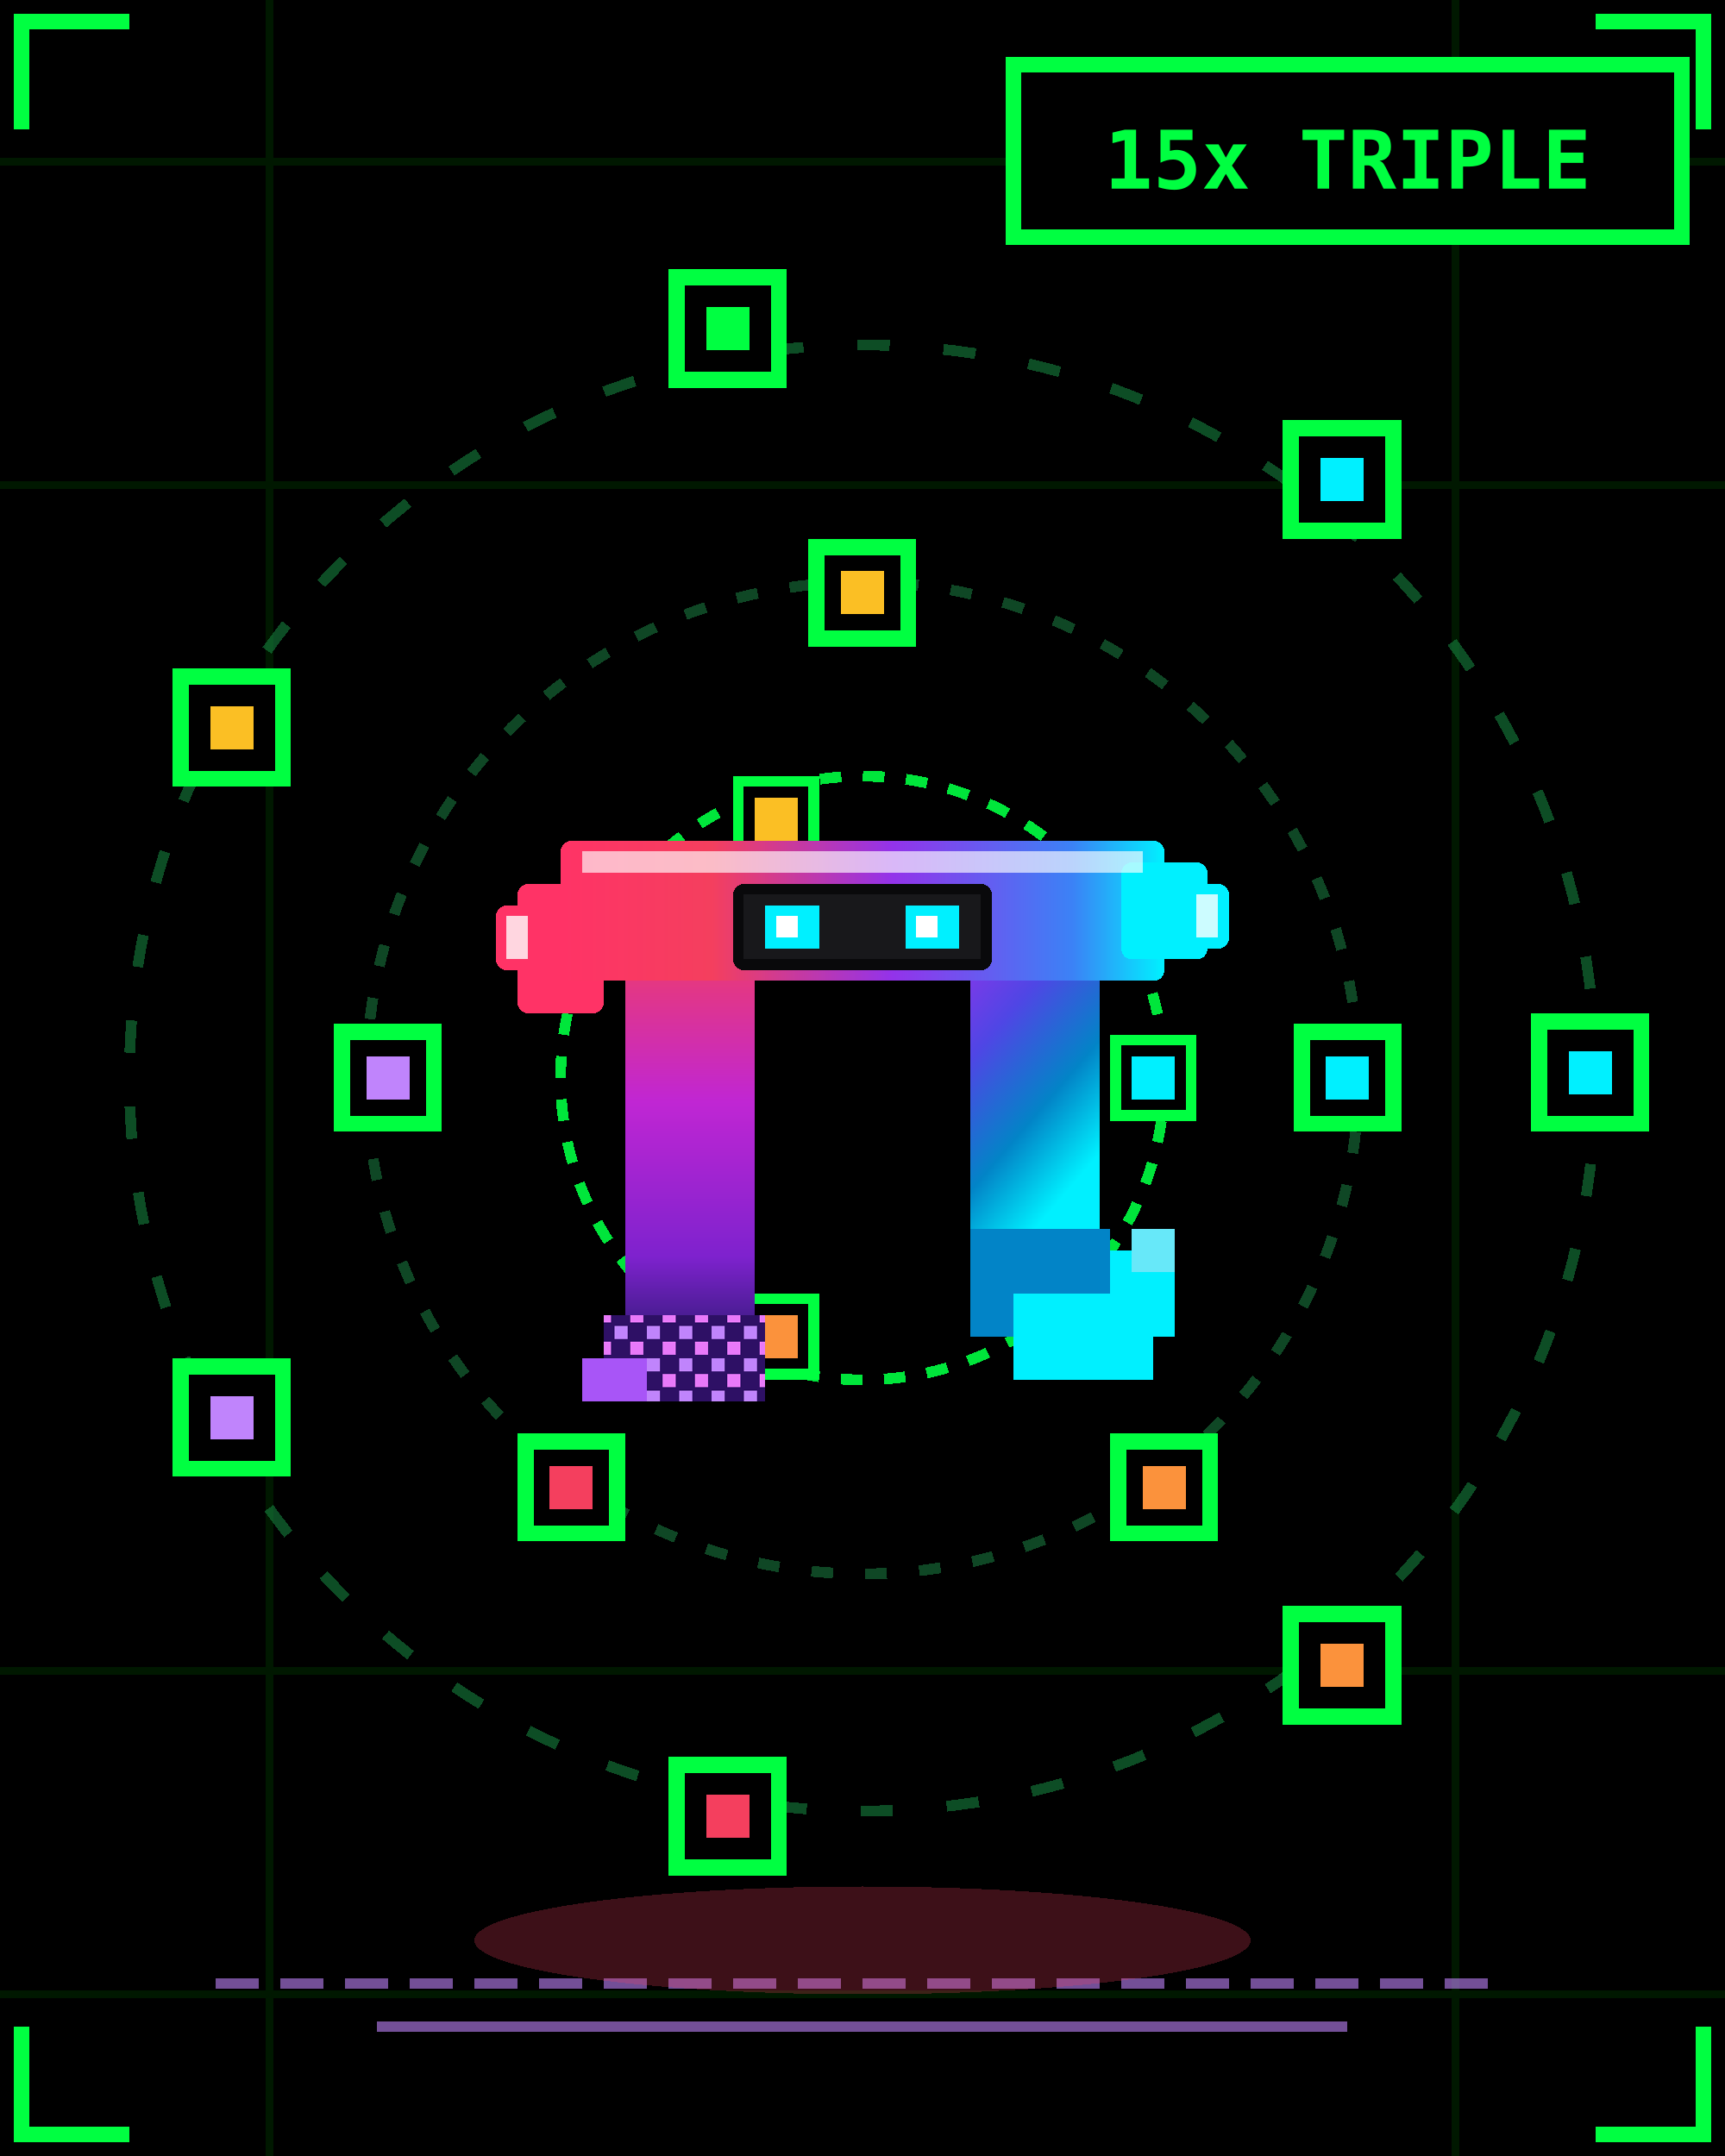
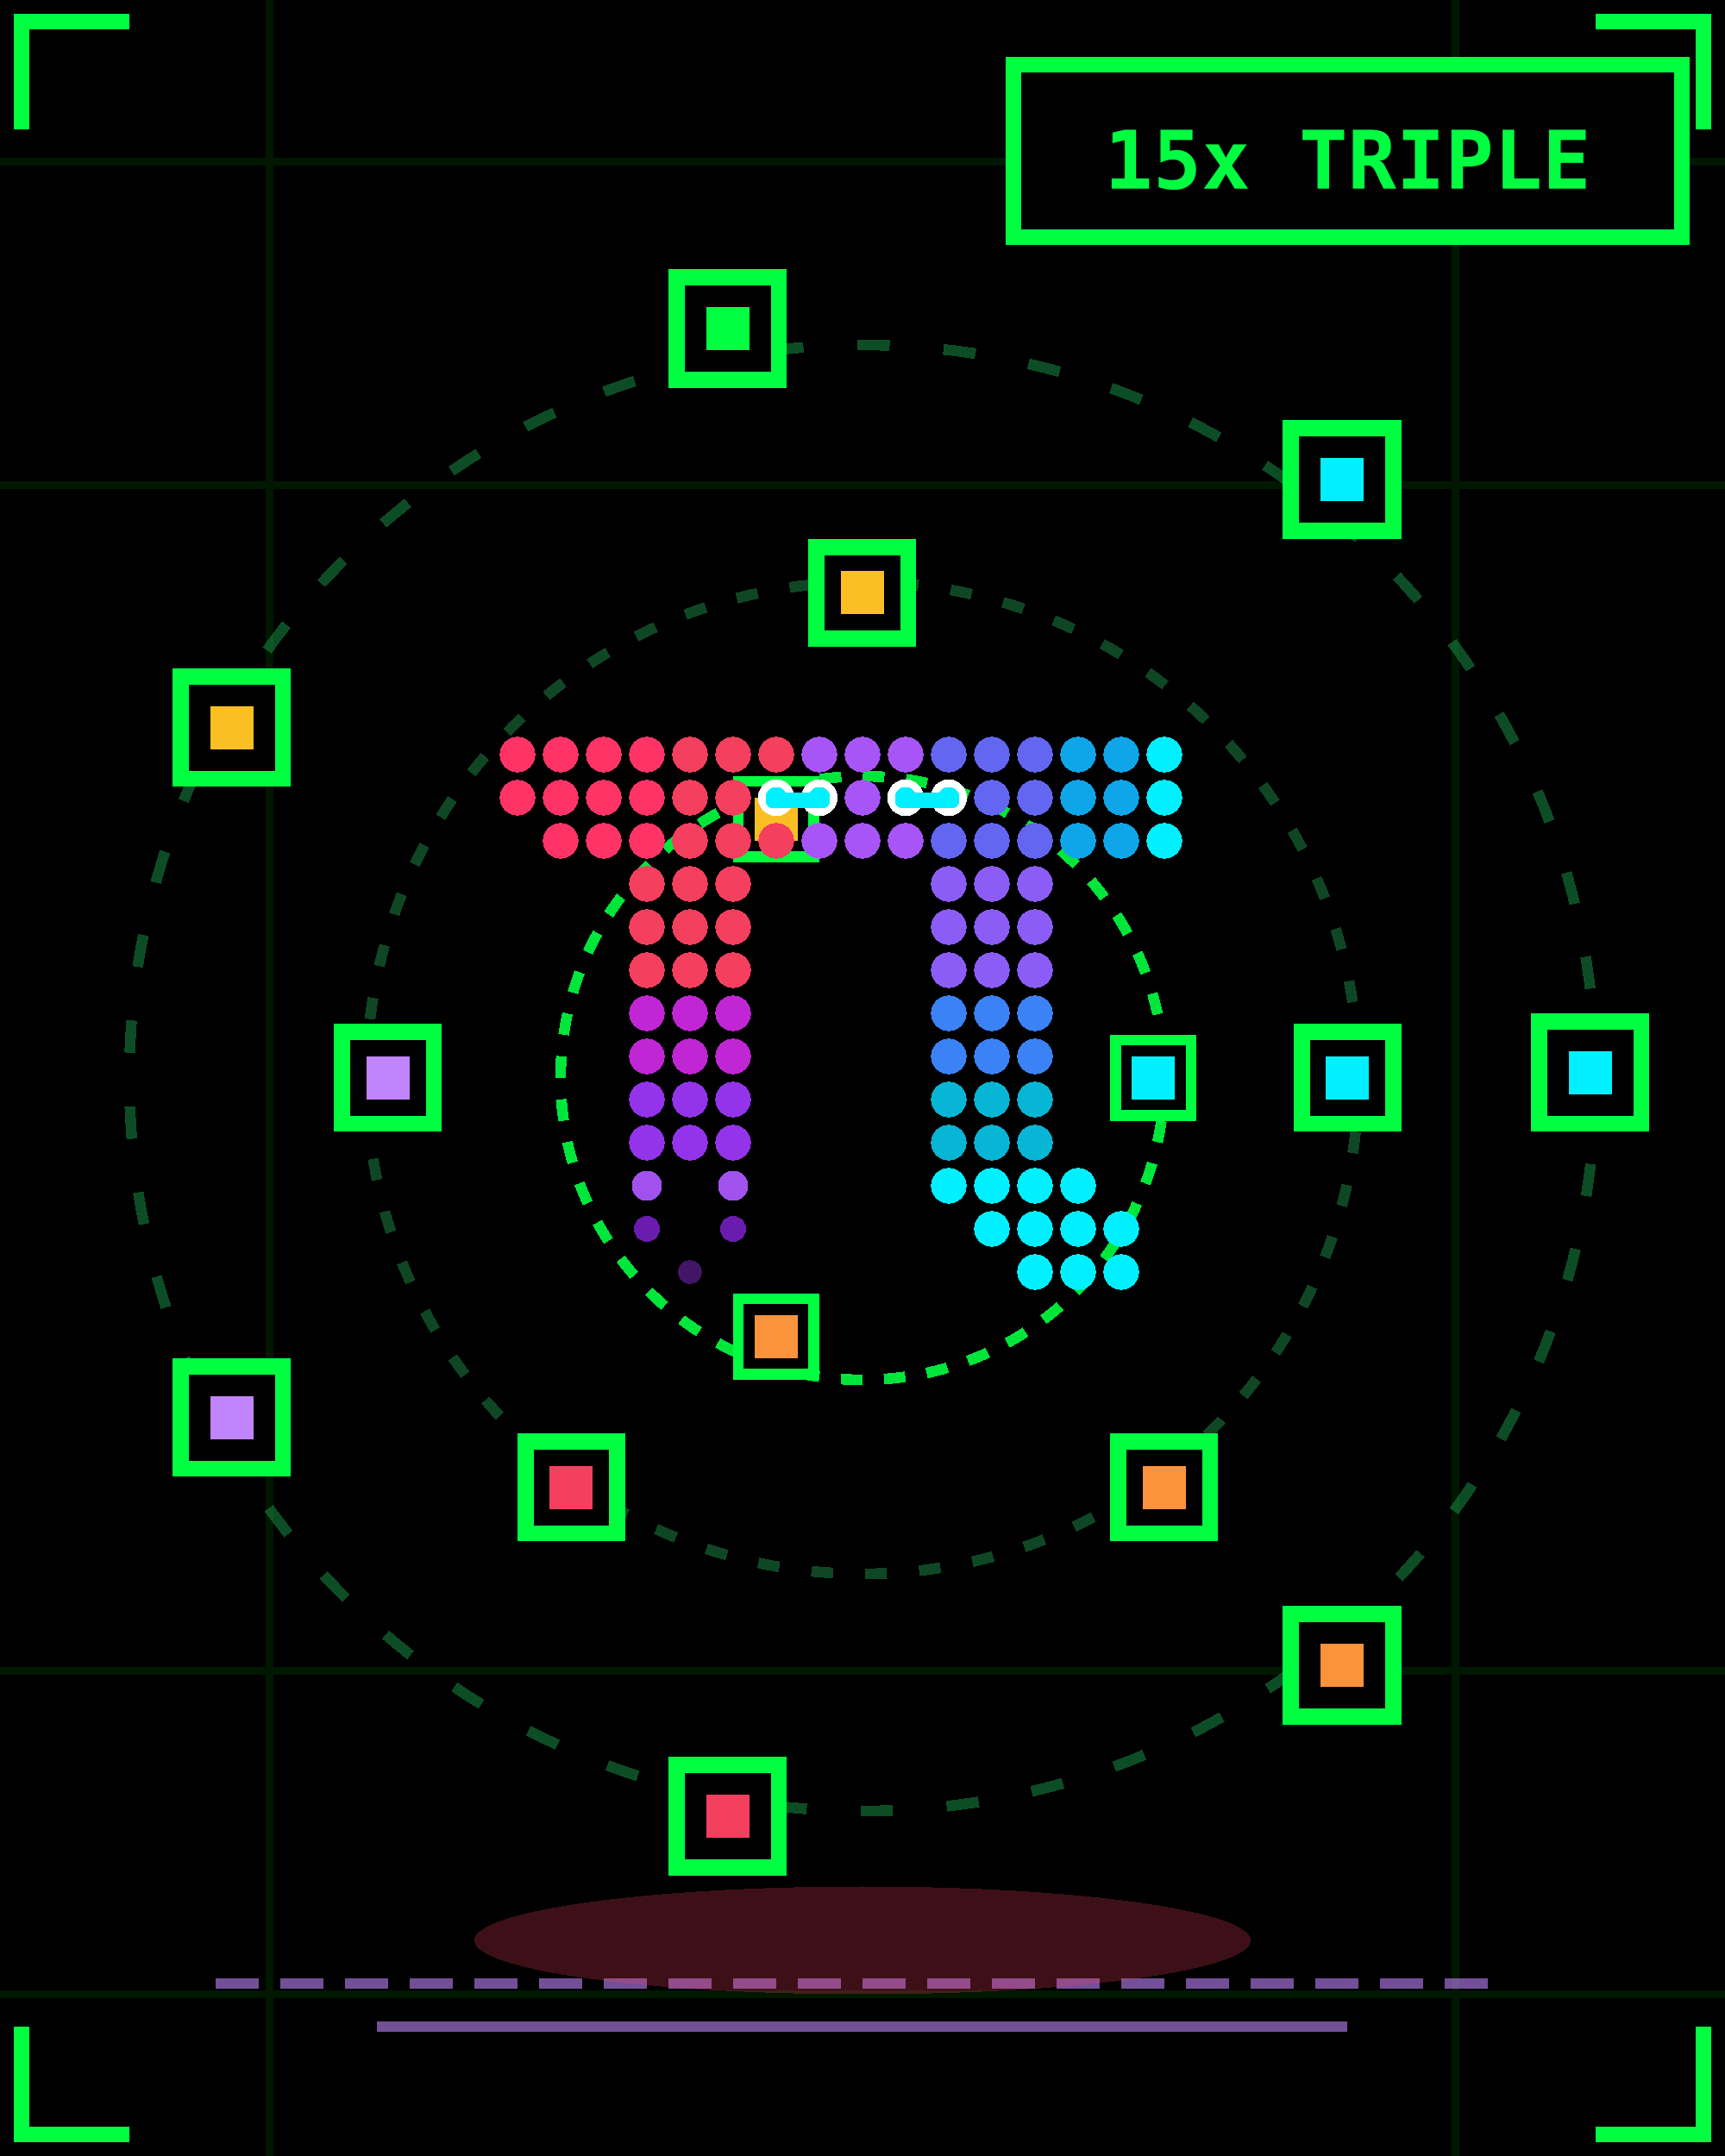
<svg xmlns="http://www.w3.org/2000/svg" viewBox="0 0 160 200" width="100%" height="100%" preserveAspectRatio="none" shape-rendering="crispEdges">
  <defs>
    <linearGradient id="piCrossbarGrad" x1="0%" y1="0%" x2="100%" y2="0%">
      <stop offset="0%" stop-color="#ff3366" />
      <stop offset="25%" stop-color="#f43f5e" />
      <stop offset="55%" stop-color="#9333ea" />
      <stop offset="85%" stop-color="#3b82f6" />
      <stop offset="100%" stop-color="#00f0ff" />
    </linearGradient>
    <linearGradient id="piLeftLegGrad" x1="0%" y1="0%" x2="0%" y2="100%">
      <stop offset="0%" stop-color="#f43f5e" />
      <stop offset="45%" stop-color="#c026d3" />
      <stop offset="85%" stop-color="#7e22ce" />
      <stop offset="100%" stop-color="#4c1d95" />
    </linearGradient>
    <linearGradient id="piRightLegGrad" x1="0%" y1="0%" x2="50%" y2="100%">
      <stop offset="0%" stop-color="#9333ea" />
      <stop offset="35%" stop-color="#4f46e5" />
      <stop offset="70%" stop-color="#0284c7" />
      <stop offset="100%" stop-color="#00f0ff" />
    </linearGradient>
    <pattern id="piHalftone" x="0" y="0" width="3" height="3" patternUnits="userSpaceOnUse">
      <rect width="3" height="3" fill="#2e1065" />
      <rect x="0" y="0" width="1.2" height="1.2" fill="#c084fc" />
      <rect x="1.5" y="1.5" width="1.2" height="1.2" fill="#e879f9" />
    </pattern>
  </defs>
  <style>
    @keyframes vortexRing1 { 0% { transform: rotate(0deg); } 100% { transform: rotate(360deg); } }
    @keyframes vortexRing2 { 0% { transform: rotate(360deg); } 100% { transform: rotate(0deg); } }
    @keyframes vortexRing3 { 0% { transform: rotate(0deg); } 100% { transform: rotate(360deg); } }
    @keyframes levitateCenter { 0%, 100% { transform: translateY(0px); } 50% { transform: translateY(-4px); } }
    .ring-1 { animation: vortexRing1 8s steps(8) infinite; transform-origin: 80px 100px; }
    .ring-2 { animation: vortexRing2 12s steps(10) infinite; transform-origin: 80px 100px; }
    .ring-3 { animation: vortexRing3 18s steps(12) infinite; transform-origin: 80px 100px; }
    .pip-commander { animation: levitateCenter 1.8s steps(2) infinite; transform-origin: 80px 100px; }
  </style>
  <rect width="160" height="200" fill="#000000" />
  <g stroke="#003b00" stroke-width="0.75" opacity="0.4">
    <line x1="0" y1="15" x2="160" y2="15" />
    <line x1="0" y1="45" x2="160" y2="45" />
    <line x1="0" y1="155" x2="160" y2="155" />
    <line x1="0" y1="185" x2="160" y2="185" />
    <line x1="25" y1="0" x2="25" y2="200" />
    <line x1="135" y1="0" x2="135" y2="200" />
  </g>
  <g stroke="#00ff41" stroke-width="1.5" fill="none">
    <path d="M2,12 L2,2 L12,2" />
    <path d="M158,12 L158,2 L148,2" />
    <path d="M2,188 L2,198 L12,198" />
    <path d="M158,188 L158,198 L148,198" />
  </g>
  <g transform="translate(94, 6)">
    <rect width="62" height="16" fill="#000000" stroke="#00ff41" stroke-width="1.5" />
    <text x="31" y="11.5" font-family="'Fira Code', monospace" font-size="7.5" font-weight="900" fill="#00ff41" text-anchor="middle">15x TRIPLE</text>
  </g>
  <g opacity="0.6" stroke="#c084fc" stroke-width="1">
    <line x1="20" y1="184" x2="140" y2="184" stroke-dasharray="4,2" />
    <line x1="35" y1="188" x2="125" y2="188" />
  </g>
  <ellipse cx="80" cy="180" rx="36" ry="5" fill="#f43f5e" opacity="0.25" />
  <g class="ring-3">
    <circle cx="80" cy="100" r="68" fill="none" stroke="#15803d" stroke-width="1" stroke-dasharray="3,5" opacity="0.6" />
    <g transform="translate(142, 94)">
      <rect width="11" height="11" fill="#00ff41" />
      <rect x="1.5" y="1.5" width="8" height="8" fill="#000" />
      <rect x="3.5" y="3.5" width="4" height="4" fill="#00f0ff" />
    </g>
    <g transform="translate(119, 149)">
      <rect width="11" height="11" fill="#00ff41" />
      <rect x="1.5" y="1.5" width="8" height="8" fill="#000" />
      <rect x="3.5" y="3.5" width="4" height="4" fill="#fb923c" />
    </g>
    <g transform="translate(62, 163)">
      <rect width="11" height="11" fill="#00ff41" />
      <rect x="1.5" y="1.5" width="8" height="8" fill="#000" />
      <rect x="3.5" y="3.5" width="4" height="4" fill="#f43f5e" />
    </g>
    <g transform="translate(16, 126)">
      <rect width="11" height="11" fill="#00ff41" />
      <rect x="1.5" y="1.5" width="8" height="8" fill="#000" />
      <rect x="3.5" y="3.5" width="4" height="4" fill="#c084fc" />
    </g>
    <g transform="translate(16, 62)">
      <rect width="11" height="11" fill="#00ff41" />
      <rect x="1.5" y="1.5" width="8" height="8" fill="#000" />
      <rect x="3.5" y="3.5" width="4" height="4" fill="#fbbf24" />
    </g>
    <g transform="translate(62, 25)">
      <rect width="11" height="11" fill="#00ff41" />
      <rect x="1.5" y="1.5" width="8" height="8" fill="#000" />
      <rect x="3.5" y="3.5" width="4" height="4" fill="#00ff41" />
    </g>
    <g transform="translate(119, 39)">
      <rect width="11" height="11" fill="#00ff41" />
      <rect x="1.5" y="1.5" width="8" height="8" fill="#000" />
      <rect x="3.5" y="3.5" width="4" height="4" fill="#00f0ff" />
    </g>
  </g>
  <g class="ring-2">
    <circle cx="80" cy="100" r="46" fill="none" stroke="#166534" stroke-width="1" stroke-dasharray="2,3" opacity="0.7" />
    <g transform="translate(120, 95)">
      <rect width="10" height="10" fill="#00ff41" />
      <rect x="1.5" y="1.5" width="7" height="7" fill="#000" />
      <rect x="3" y="3" width="4" height="4" fill="#00f0ff" />
    </g>
    <g transform="translate(103, 133)">
      <rect width="10" height="10" fill="#00ff41" />
      <rect x="1.5" y="1.5" width="7" height="7" fill="#000" />
      <rect x="3" y="3" width="4" height="4" fill="#fb923c" />
    </g>
    <g transform="translate(48, 133)">
      <rect width="10" height="10" fill="#00ff41" />
      <rect x="1.5" y="1.5" width="7" height="7" fill="#000" />
      <rect x="3" y="3" width="4" height="4" fill="#f43f5e" />
    </g>
    <g transform="translate(31, 95)">
      <rect width="10" height="10" fill="#00ff41" />
      <rect x="1.5" y="1.5" width="7" height="7" fill="#000" />
      <rect x="3" y="3" width="4" height="4" fill="#c084fc" />
    </g>
    <g transform="translate(75, 50)">
      <rect width="10" height="10" fill="#00ff41" />
      <rect x="1.5" y="1.5" width="7" height="7" fill="#000" />
      <rect x="3" y="3" width="4" height="4" fill="#fbbf24" />
    </g>
  </g>
  <g class="ring-1">
    <circle cx="80" cy="100" r="28" fill="none" stroke="#00ff41" stroke-width="1" stroke-dasharray="2,2" opacity="0.9" />
    <g transform="translate(103, 96)">
      <rect width="8" height="8" fill="#00ff41" />
      <rect x="1" y="1" width="6" height="6" fill="#000" />
      <rect x="2" y="2" width="4" height="4" fill="#00f0ff" />
    </g>
    <g transform="translate(68, 120)">
      <rect width="8" height="8" fill="#00ff41" />
      <rect x="1" y="1" width="6" height="6" fill="#000" />
      <rect x="2" y="2" width="4" height="4" fill="#fb923c" />
    </g>
    <g transform="translate(68, 72)">
      <rect width="8" height="8" fill="#00ff41" />
      <rect x="1" y="1" width="6" height="6" fill="#000" />
      <rect x="2" y="2" width="4" height="4" fill="#fbbf24" />
    </g>
  </g>
  <g class="pip-commander">
-     <rect x="58" y="86" width="12" height="36" fill="url(#piLeftLegGrad)" />
-     <rect x="56" y="122" width="15" height="8" fill="url(#piHalftone)" />
-     <rect x="54" y="126" width="6" height="4" fill="#a855f7" />
-     <rect x="90" y="86" width="12" height="28" fill="url(#piRightLegGrad)" />
-     <rect x="90" y="114" width="13" height="10" fill="#0284c7" />
-     <rect x="94" y="120" width="13" height="8" fill="#00f0ff" />
-     <rect x="103" y="116" width="6" height="8" fill="#00f0ff" />
-     <rect x="105" y="114" width="4" height="4" fill="#67e8f9" />
-     <rect x="48" y="82" width="8" height="12" fill="#ff3366" rx="1" />
-     <rect x="52" y="78" width="56" height="13" fill="url(#piCrossbarGrad)" rx="1" />
-     <rect x="104" y="80" width="8" height="9" fill="#00f0ff" rx="1" />
-     <rect x="54" y="79" width="52" height="2" fill="#ffffff" opacity="0.65" />
-     <rect x="68" y="82" width="24" height="8" fill="#09090b" rx="1" />
-     <rect x="69" y="83" width="22" height="6" fill="#18181b" />
-     <rect x="71" y="84" width="5" height="4" fill="#00f0ff" />
-     <rect x="72" y="85" width="2" height="2" fill="#ffffff" />
-     <rect x="84" y="84" width="5" height="4" fill="#00f0ff" />
-     <rect x="85" y="85" width="2" height="2" fill="#ffffff" />
-     <rect x="46" y="84" width="4" height="6" fill="#ff3366" rx="1" />
-     <rect x="47" y="85" width="2" height="4" fill="#ffffff" opacity="0.8" />
-     <rect x="110" y="82" width="4" height="6" fill="#00f0ff" rx="1" />
-     <rect x="111" y="83" width="2" height="4" fill="#ffffff" opacity="0.8" />
+     <g class="eye-open">
+       <circle cx="48" cy="70" r="1.65" fill="#ff3366" />
+       <circle cx="48" cy="74" r="1.65" fill="#ff3366" />
+       <circle cx="52" cy="70" r="1.65" fill="#ff3366" />
+       <circle cx="52" cy="74" r="1.65" fill="#ff3366" />
+       <circle cx="52" cy="78" r="1.65" fill="#ff3366" />
+       <circle cx="56" cy="70" r="1.65" fill="#ff3366" />
+       <circle cx="56" cy="74" r="1.65" fill="#ff3366" />
+       <circle cx="56" cy="78" r="1.65" fill="#ff3366" />
+       <circle cx="60" cy="70" r="1.65" fill="#ff3366" />
+       <circle cx="60" cy="74" r="1.65" fill="#ff3366" />
+       <circle cx="60" cy="78" r="1.65" fill="#ff3366" />
+       <circle cx="64" cy="70" r="1.65" fill="#f43f5e" />
+       <circle cx="64" cy="74" r="1.65" fill="#f43f5e" />
+       <circle cx="64" cy="78" r="1.65" fill="#f43f5e" />
+       <circle cx="68" cy="70" r="1.65" fill="#f43f5e" />
+       <circle cx="68" cy="74" r="1.65" fill="#f43f5e" />
+       <circle cx="68" cy="78" r="1.65" fill="#f43f5e" />
+       <circle cx="72" cy="70" r="1.65" fill="#f43f5e" />
+       <circle cx="72" cy="78" r="1.65" fill="#f43f5e" />
+       <circle cx="76" cy="70" r="1.65" fill="#a855f7" />
+       <circle cx="76" cy="78" r="1.65" fill="#a855f7" />
+       <circle cx="80" cy="70" r="1.65" fill="#a855f7" />
+       <circle cx="80" cy="74" r="1.65" fill="#a855f7" />
+       <circle cx="80" cy="78" r="1.65" fill="#a855f7" />
+       <circle cx="84" cy="70" r="1.65" fill="#a855f7" />
+       <circle cx="84" cy="78" r="1.65" fill="#a855f7" />
+       <circle cx="88" cy="70" r="1.65" fill="#6366f1" />
+       <circle cx="88" cy="78" r="1.65" fill="#6366f1" />
+       <circle cx="92" cy="70" r="1.65" fill="#6366f1" />
+       <circle cx="92" cy="74" r="1.65" fill="#6366f1" />
+       <circle cx="92" cy="78" r="1.65" fill="#6366f1" />
+       <circle cx="96" cy="70" r="1.65" fill="#6366f1" />
+       <circle cx="96" cy="74" r="1.65" fill="#6366f1" />
+       <circle cx="96" cy="78" r="1.65" fill="#6366f1" />
+       <circle cx="100" cy="70" r="1.65" fill="#0ea5e9" />
+       <circle cx="100" cy="74" r="1.65" fill="#0ea5e9" />
+       <circle cx="100" cy="78" r="1.65" fill="#0ea5e9" />
+       <circle cx="104" cy="70" r="1.65" fill="#0ea5e9" />
+       <circle cx="104" cy="74" r="1.65" fill="#0ea5e9" />
+       <circle cx="104" cy="78" r="1.65" fill="#0ea5e9" />
+       <circle cx="108" cy="70" r="1.65" fill="#00f0ff" />
+       <circle cx="108" cy="74" r="1.65" fill="#00f0ff" />
+       <circle cx="108" cy="78" r="1.65" fill="#00f0ff" />
+       <circle cx="60" cy="82" r="1.65" fill="#f43f5e" />
+       <circle cx="64" cy="82" r="1.65" fill="#f43f5e" />
+       <circle cx="68" cy="82" r="1.65" fill="#f43f5e" />
+       <circle cx="60" cy="86" r="1.65" fill="#f43f5e" />
+       <circle cx="64" cy="86" r="1.65" fill="#f43f5e" />
+       <circle cx="68" cy="86" r="1.65" fill="#f43f5e" />
+       <circle cx="60" cy="90" r="1.65" fill="#f43f5e" />
+       <circle cx="64" cy="90" r="1.65" fill="#f43f5e" />
+       <circle cx="68" cy="90" r="1.65" fill="#f43f5e" />
+       <circle cx="60" cy="94" r="1.65" fill="#c026d3" />
+       <circle cx="64" cy="94" r="1.65" fill="#c026d3" />
+       <circle cx="68" cy="94" r="1.65" fill="#c026d3" />
+       <circle cx="60" cy="98" r="1.65" fill="#c026d3" />
+       <circle cx="64" cy="98" r="1.65" fill="#c026d3" />
+       <circle cx="68" cy="98" r="1.65" fill="#c026d3" />
+       <circle cx="60" cy="102" r="1.65" fill="#9333ea" />
+       <circle cx="64" cy="102" r="1.65" fill="#9333ea" />
+       <circle cx="68" cy="102" r="1.65" fill="#9333ea" />
+       <circle cx="60" cy="106" r="1.65" fill="#9333ea" />
+       <circle cx="64" cy="106" r="1.65" fill="#9333ea" />
+       <circle cx="68" cy="106" r="1.65" fill="#9333ea" />
+       <circle cx="60" cy="110" r="1.4" fill="#a855f7" opacity="0.8" />
+       <circle cx="68" cy="110" r="1.4" fill="#a855f7" opacity="0.8" />
+       <circle cx="60" cy="114" r="1.2" fill="#7e22ce" opacity="0.6" />
+       <circle cx="68" cy="114" r="1.2" fill="#7e22ce" opacity="0.6" />
+       <circle cx="64" cy="118" r="1.1" fill="#581c87" opacity="0.5" />
+       <circle cx="88" cy="82" r="1.65" fill="#8b5cf6" />
+       <circle cx="92" cy="82" r="1.65" fill="#8b5cf6" />
+       <circle cx="96" cy="82" r="1.65" fill="#8b5cf6" />
+       <circle cx="88" cy="86" r="1.65" fill="#8b5cf6" />
+       <circle cx="92" cy="86" r="1.65" fill="#8b5cf6" />
+       <circle cx="96" cy="86" r="1.65" fill="#8b5cf6" />
+       <circle cx="88" cy="90" r="1.65" fill="#8b5cf6" />
+       <circle cx="92" cy="90" r="1.65" fill="#8b5cf6" />
+       <circle cx="96" cy="90" r="1.65" fill="#8b5cf6" />
+       <circle cx="88" cy="94" r="1.65" fill="#3b82f6" />
+       <circle cx="92" cy="94" r="1.65" fill="#3b82f6" />
+       <circle cx="96" cy="94" r="1.65" fill="#3b82f6" />
+       <circle cx="88" cy="98" r="1.65" fill="#3b82f6" />
+       <circle cx="92" cy="98" r="1.65" fill="#3b82f6" />
+       <circle cx="96" cy="98" r="1.65" fill="#3b82f6" />
+       <circle cx="88" cy="102" r="1.65" fill="#06b6d4" />
+       <circle cx="92" cy="102" r="1.65" fill="#06b6d4" />
+       <circle cx="96" cy="102" r="1.65" fill="#06b6d4" />
+       <circle cx="88" cy="106" r="1.65" fill="#06b6d4" />
+       <circle cx="92" cy="106" r="1.65" fill="#06b6d4" />
+       <circle cx="96" cy="106" r="1.65" fill="#06b6d4" />
+       <circle cx="88" cy="110" r="1.65" fill="#00f0ff" />
+       <circle cx="92" cy="110" r="1.65" fill="#00f0ff" />
+       <circle cx="96" cy="110" r="1.65" fill="#00f0ff" />
+       <circle cx="100" cy="110" r="1.65" fill="#00f0ff" />
+       <circle cx="92" cy="114" r="1.65" fill="#00f0ff" />
+       <circle cx="96" cy="114" r="1.65" fill="#00f0ff" />
+       <circle cx="100" cy="114" r="1.65" fill="#00f0ff" />
+       <circle cx="104" cy="114" r="1.65" fill="#00f0ff" />
+       <circle cx="96" cy="118" r="1.65" fill="#00f0ff" />
+       <circle cx="100" cy="118" r="1.65" fill="#00f0ff" />
+       <circle cx="104" cy="118" r="1.65" fill="#00f0ff" />
+       <circle cx="72" cy="74" r="1.7" fill="#ffffff" />
+       <circle cx="72" cy="74" r="1" fill="#00f0ff" />
+       <circle cx="76" cy="74" r="1.7" fill="#ffffff" />
+       <circle cx="76" cy="74" r="1" fill="#00f0ff" />
+       <circle cx="84" cy="74" r="1.7" fill="#ffffff" />
+       <circle cx="84" cy="74" r="1" fill="#00f0ff" />
+       <circle cx="88" cy="74" r="1.7" fill="#ffffff" />
+       <circle cx="88" cy="74" r="1" fill="#00f0ff" />
+     </g>
+     <g class="eye-closed">
+       <circle cx="48" cy="70" r="1.65" fill="#ff3366" />
+       <circle cx="48" cy="74" r="1.65" fill="#ff3366" />
+       <circle cx="52" cy="70" r="1.65" fill="#ff3366" />
+       <circle cx="52" cy="74" r="1.65" fill="#ff3366" />
+       <circle cx="52" cy="78" r="1.65" fill="#ff3366" />
+       <circle cx="56" cy="70" r="1.65" fill="#ff3366" />
+       <circle cx="56" cy="74" r="1.65" fill="#ff3366" />
+       <circle cx="56" cy="78" r="1.65" fill="#ff3366" />
+       <circle cx="60" cy="70" r="1.65" fill="#ff3366" />
+       <circle cx="60" cy="74" r="1.65" fill="#ff3366" />
+       <circle cx="60" cy="78" r="1.65" fill="#ff3366" />
+       <circle cx="64" cy="70" r="1.65" fill="#f43f5e" />
+       <circle cx="64" cy="74" r="1.65" fill="#f43f5e" />
+       <circle cx="64" cy="78" r="1.65" fill="#f43f5e" />
+       <circle cx="68" cy="70" r="1.65" fill="#f43f5e" />
+       <circle cx="68" cy="74" r="1.65" fill="#f43f5e" />
+       <circle cx="68" cy="78" r="1.65" fill="#f43f5e" />
+       <circle cx="72" cy="70" r="1.65" fill="#f43f5e" />
+       <circle cx="72" cy="78" r="1.65" fill="#f43f5e" />
+       <circle cx="76" cy="70" r="1.65" fill="#a855f7" />
+       <circle cx="76" cy="78" r="1.65" fill="#a855f7" />
+       <circle cx="80" cy="70" r="1.65" fill="#a855f7" />
+       <circle cx="80" cy="74" r="1.65" fill="#a855f7" />
+       <circle cx="80" cy="78" r="1.65" fill="#a855f7" />
+       <circle cx="84" cy="70" r="1.65" fill="#a855f7" />
+       <circle cx="84" cy="78" r="1.65" fill="#a855f7" />
+       <circle cx="88" cy="70" r="1.65" fill="#6366f1" />
+       <circle cx="88" cy="78" r="1.65" fill="#6366f1" />
+       <circle cx="92" cy="70" r="1.65" fill="#6366f1" />
+       <circle cx="92" cy="74" r="1.65" fill="#6366f1" />
+       <circle cx="92" cy="78" r="1.65" fill="#6366f1" />
+       <circle cx="96" cy="70" r="1.65" fill="#6366f1" />
+       <circle cx="96" cy="74" r="1.65" fill="#6366f1" />
+       <circle cx="96" cy="78" r="1.65" fill="#6366f1" />
+       <circle cx="100" cy="70" r="1.65" fill="#0ea5e9" />
+       <circle cx="100" cy="74" r="1.65" fill="#0ea5e9" />
+       <circle cx="100" cy="78" r="1.65" fill="#0ea5e9" />
+       <circle cx="104" cy="70" r="1.65" fill="#0ea5e9" />
+       <circle cx="104" cy="74" r="1.65" fill="#0ea5e9" />
+       <circle cx="104" cy="78" r="1.65" fill="#0ea5e9" />
+       <circle cx="108" cy="70" r="1.65" fill="#00f0ff" />
+       <circle cx="108" cy="74" r="1.65" fill="#00f0ff" />
+       <circle cx="108" cy="78" r="1.65" fill="#00f0ff" />
+       <circle cx="60" cy="82" r="1.65" fill="#f43f5e" />
+       <circle cx="64" cy="82" r="1.65" fill="#f43f5e" />
+       <circle cx="68" cy="82" r="1.65" fill="#f43f5e" />
+       <circle cx="60" cy="86" r="1.65" fill="#f43f5e" />
+       <circle cx="64" cy="86" r="1.65" fill="#f43f5e" />
+       <circle cx="68" cy="86" r="1.65" fill="#f43f5e" />
+       <circle cx="60" cy="90" r="1.65" fill="#f43f5e" />
+       <circle cx="64" cy="90" r="1.65" fill="#f43f5e" />
+       <circle cx="68" cy="90" r="1.65" fill="#f43f5e" />
+       <circle cx="60" cy="94" r="1.65" fill="#c026d3" />
+       <circle cx="64" cy="94" r="1.65" fill="#c026d3" />
+       <circle cx="68" cy="94" r="1.65" fill="#c026d3" />
+       <circle cx="60" cy="98" r="1.65" fill="#c026d3" />
+       <circle cx="64" cy="98" r="1.65" fill="#c026d3" />
+       <circle cx="68" cy="98" r="1.65" fill="#c026d3" />
+       <circle cx="60" cy="102" r="1.65" fill="#9333ea" />
+       <circle cx="64" cy="102" r="1.65" fill="#9333ea" />
+       <circle cx="68" cy="102" r="1.65" fill="#9333ea" />
+       <circle cx="60" cy="106" r="1.65" fill="#9333ea" />
+       <circle cx="64" cy="106" r="1.65" fill="#9333ea" />
+       <circle cx="68" cy="106" r="1.65" fill="#9333ea" />
+       <circle cx="60" cy="110" r="1.4" fill="#a855f7" opacity="0.8" />
+       <circle cx="68" cy="110" r="1.4" fill="#a855f7" opacity="0.8" />
+       <circle cx="60" cy="114" r="1.2" fill="#7e22ce" opacity="0.6" />
+       <circle cx="68" cy="114" r="1.2" fill="#7e22ce" opacity="0.6" />
+       <circle cx="64" cy="118" r="1.1" fill="#581c87" opacity="0.5" />
+       <circle cx="88" cy="82" r="1.65" fill="#8b5cf6" />
+       <circle cx="92" cy="82" r="1.65" fill="#8b5cf6" />
+       <circle cx="96" cy="82" r="1.65" fill="#8b5cf6" />
+       <circle cx="88" cy="86" r="1.65" fill="#8b5cf6" />
+       <circle cx="92" cy="86" r="1.65" fill="#8b5cf6" />
+       <circle cx="96" cy="86" r="1.65" fill="#8b5cf6" />
+       <circle cx="88" cy="90" r="1.65" fill="#8b5cf6" />
+       <circle cx="92" cy="90" r="1.65" fill="#8b5cf6" />
+       <circle cx="96" cy="90" r="1.65" fill="#8b5cf6" />
+       <circle cx="88" cy="94" r="1.65" fill="#3b82f6" />
+       <circle cx="92" cy="94" r="1.65" fill="#3b82f6" />
+       <circle cx="96" cy="94" r="1.65" fill="#3b82f6" />
+       <circle cx="88" cy="98" r="1.65" fill="#3b82f6" />
+       <circle cx="92" cy="98" r="1.65" fill="#3b82f6" />
+       <circle cx="96" cy="98" r="1.65" fill="#3b82f6" />
+       <circle cx="88" cy="102" r="1.65" fill="#06b6d4" />
+       <circle cx="92" cy="102" r="1.65" fill="#06b6d4" />
+       <circle cx="96" cy="102" r="1.65" fill="#06b6d4" />
+       <circle cx="88" cy="106" r="1.65" fill="#06b6d4" />
+       <circle cx="92" cy="106" r="1.65" fill="#06b6d4" />
+       <circle cx="96" cy="106" r="1.65" fill="#06b6d4" />
+       <circle cx="88" cy="110" r="1.65" fill="#00f0ff" />
+       <circle cx="92" cy="110" r="1.65" fill="#00f0ff" />
+       <circle cx="96" cy="110" r="1.65" fill="#00f0ff" />
+       <circle cx="100" cy="110" r="1.65" fill="#00f0ff" />
+       <circle cx="92" cy="114" r="1.65" fill="#00f0ff" />
+       <circle cx="96" cy="114" r="1.65" fill="#00f0ff" />
+       <circle cx="100" cy="114" r="1.65" fill="#00f0ff" />
+       <circle cx="104" cy="114" r="1.65" fill="#00f0ff" />
+       <circle cx="96" cy="118" r="1.65" fill="#00f0ff" />
+       <circle cx="100" cy="118" r="1.65" fill="#00f0ff" />
+       <circle cx="104" cy="118" r="1.65" fill="#00f0ff" />
+       <rect x="71" y="73.5" width="6" height="1.5" fill="#00f0ff" rx="0.75" />
+       <rect x="83" y="73.5" width="6" height="1.5" fill="#00f0ff" rx="0.75" />
+     </g>
  </g>
</svg>
